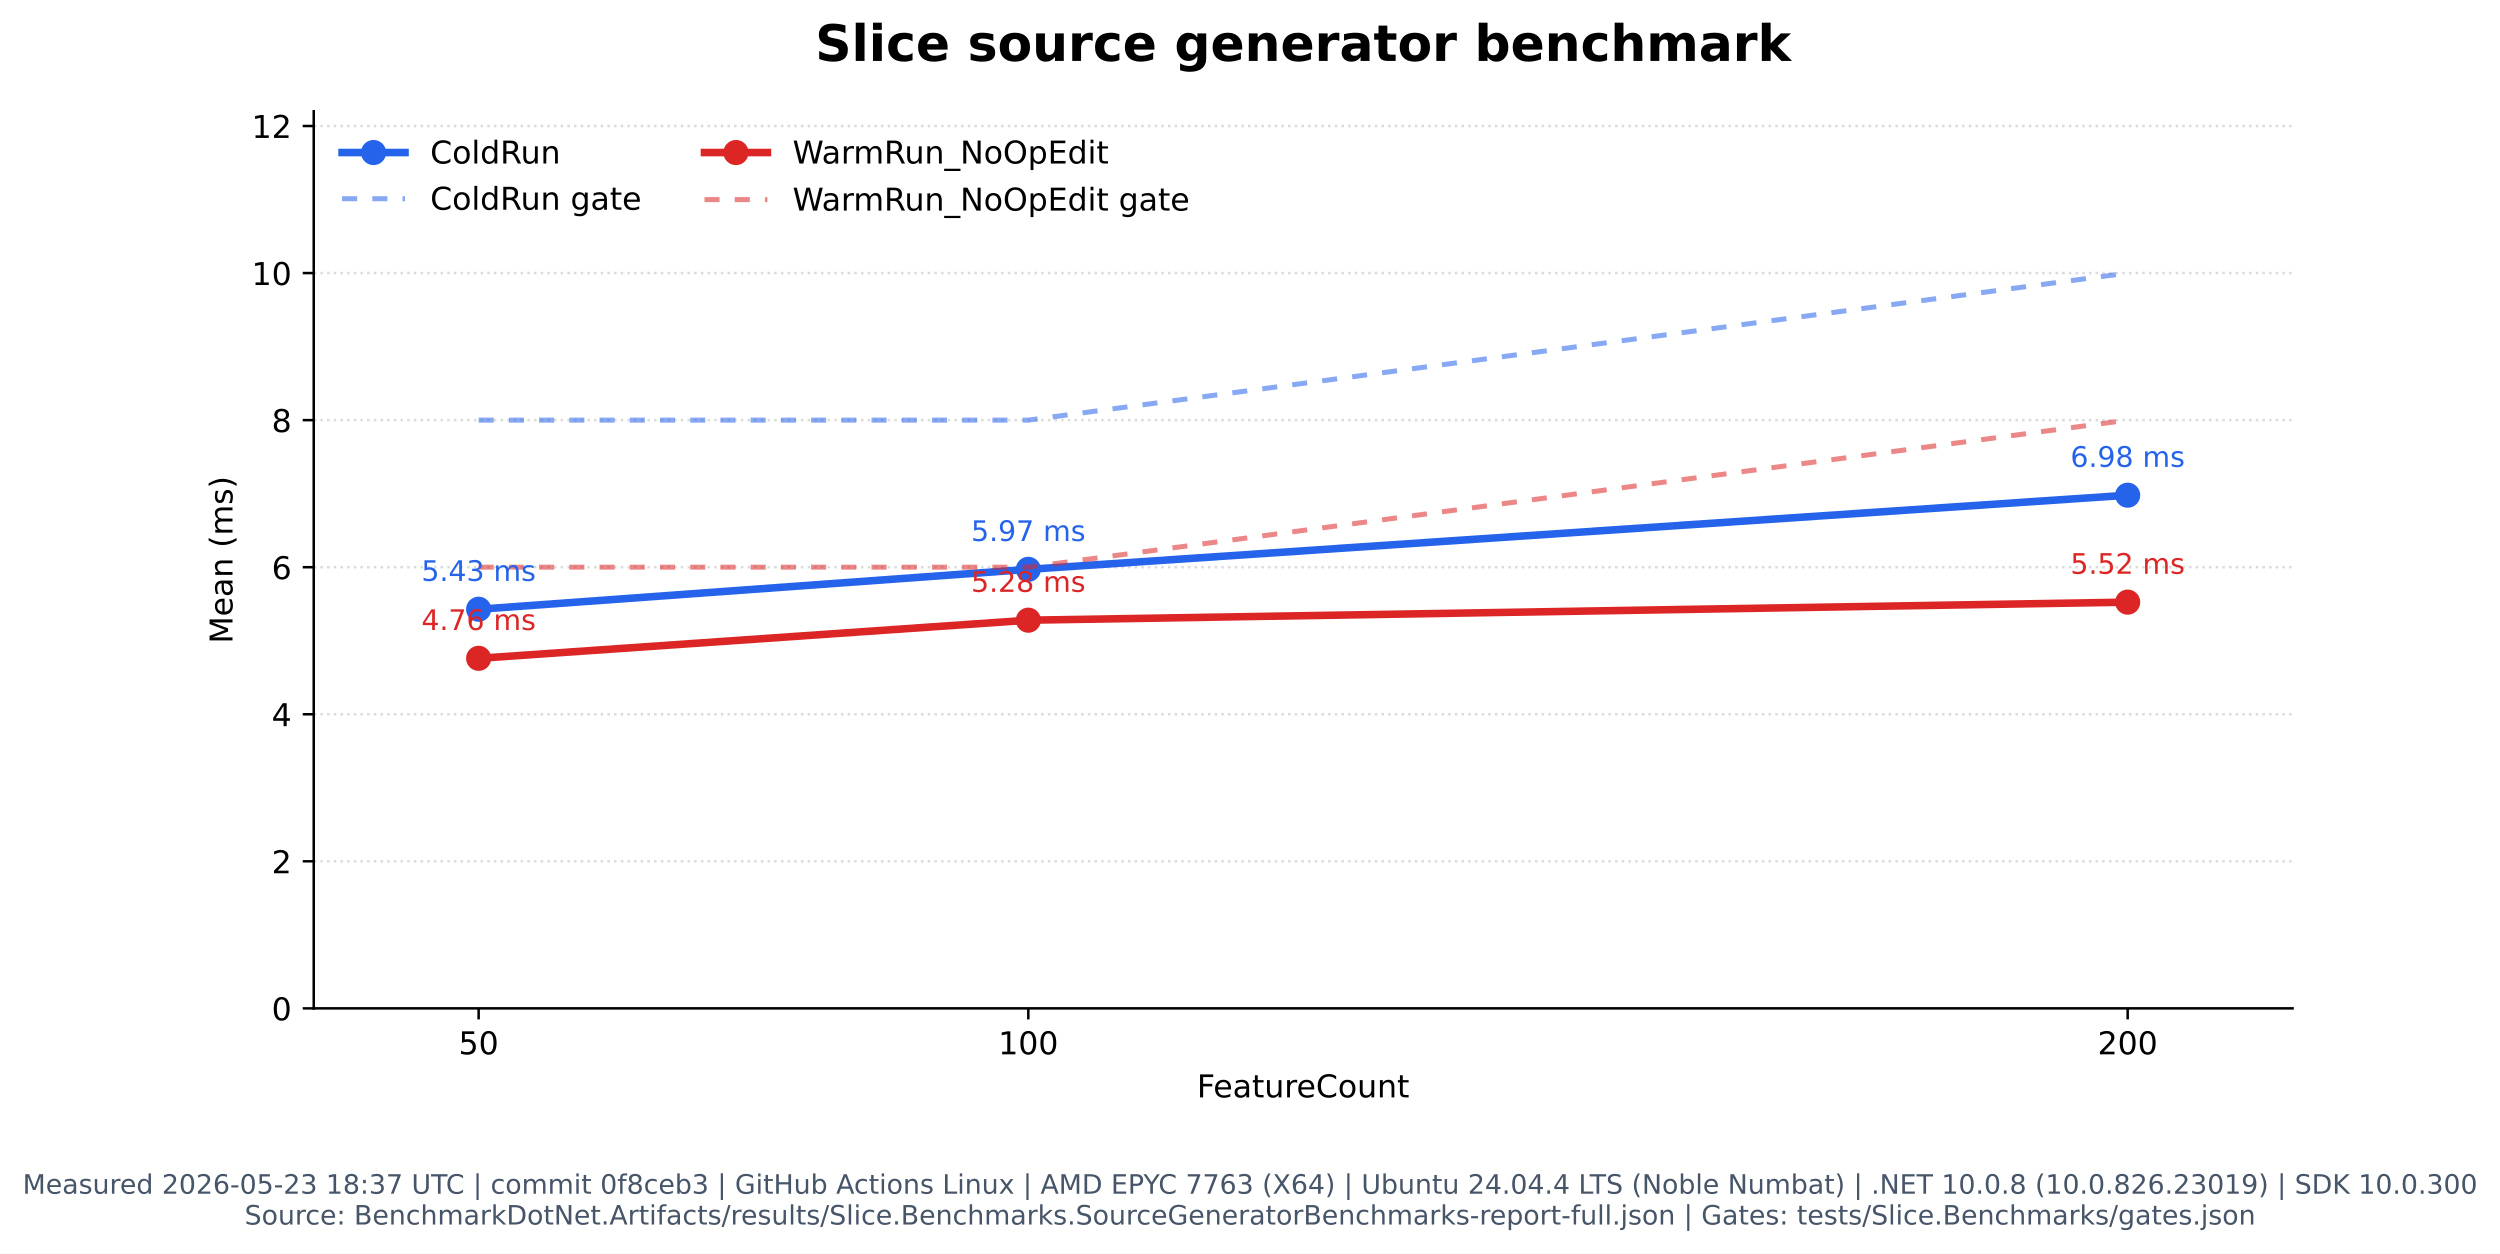
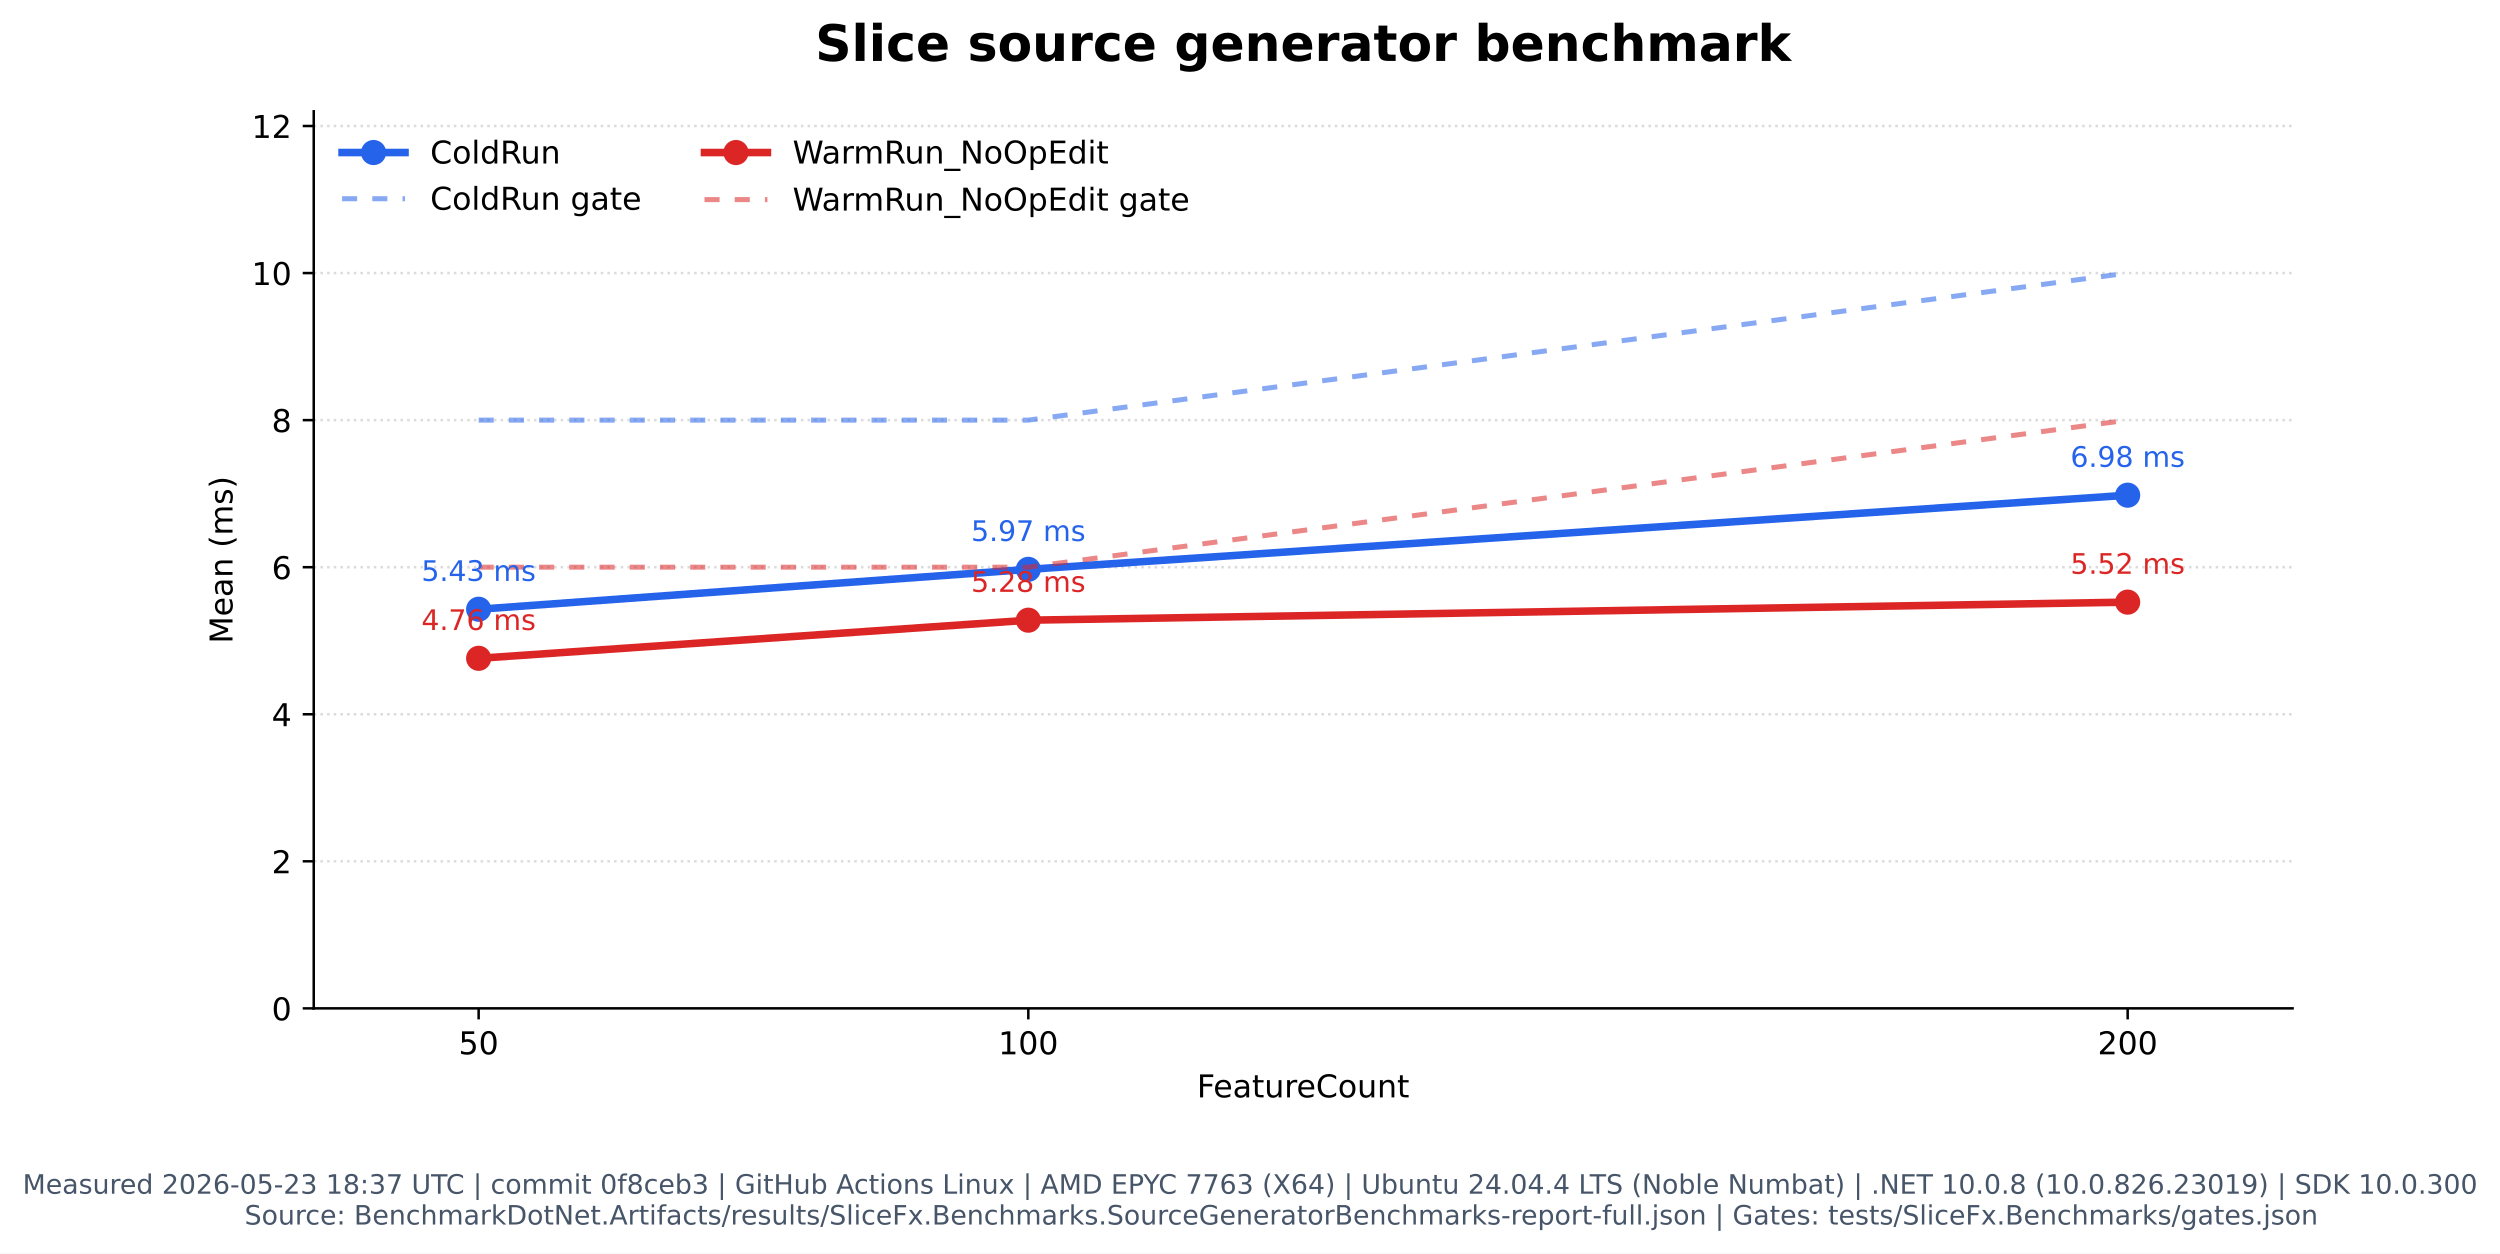
<svg xmlns="http://www.w3.org/2000/svg" xmlns:xlink="http://www.w3.org/1999/xlink" width="794.195pt" height="398.221pt" viewBox="0 0 794.195 398.221" version="1.1">
  <defs>
    <style type="text/css">*{stroke-linejoin: round; stroke-linecap: butt}</style>
  </defs>
  <g id="figure_1">
    <g id="patch_1">
      <path d="M 0 398.221  L 794.195 398.221  L 794.195 0  L 0 0  z " style="fill: #ffffff" />
    </g>
    <g id="axes_1">
      <g id="patch_2">
        <path d="M 99.668 320.334  L 728.298 320.334  L 728.298 35.358  L 99.668 35.358  z " style="fill: #ffffff" />
      </g>
      <g id="matplotlib.axis_1">
        <g id="xtick_1">
          <g id="line2d_1">
            <defs>
              <path id="m1c01fbe013" d="M 0 0  L 0 3.5  " style="stroke: #000000; stroke-width: 0.8" />
            </defs>
            <g>
              <use xlink:href="#m1c01fbe013" x="152.053" y="320.334" style="stroke: #000000; stroke-width: 0.8" />
            </g>
          </g>
          <g id="text_1">
            <text style="font: 10px 'DejaVu Sans', 'Bitstream Vera Sans', 'Computer Modern Sans Serif', 'Lucida Grande', 'Verdana', 'Geneva', 'Lucid', 'Arial', 'Helvetica', 'Avant Garde', sans-serif; text-anchor: middle" x="152.053" y="334.932" transform="rotate(-0 152.0535 334.9319)">50</text>
          </g>
        </g>
        <g id="xtick_2">
          <g id="line2d_2">
            <g>
              <use xlink:href="#m1c01fbe013" x="326.673" y="320.334" style="stroke: #000000; stroke-width: 0.8" />
            </g>
          </g>
          <g id="text_2">
            <text style="font: 10px 'DejaVu Sans', 'Bitstream Vera Sans', 'Computer Modern Sans Serif', 'Lucida Grande', 'Verdana', 'Geneva', 'Lucid', 'Arial', 'Helvetica', 'Avant Garde', sans-serif; text-anchor: middle" x="326.673" y="334.932" transform="rotate(-0 326.6729 334.9319)">100</text>
          </g>
        </g>
        <g id="xtick_3">
          <g id="line2d_3">
            <g>
              <use xlink:href="#m1c01fbe013" x="675.912" y="320.334" style="stroke: #000000; stroke-width: 0.8" />
            </g>
          </g>
          <g id="text_3">
            <text style="font: 10px 'DejaVu Sans', 'Bitstream Vera Sans', 'Computer Modern Sans Serif', 'Lucida Grande', 'Verdana', 'Geneva', 'Lucid', 'Arial', 'Helvetica', 'Avant Garde', sans-serif; text-anchor: middle" x="675.912" y="334.932" transform="rotate(-0 675.9118 334.9319)">200</text>
          </g>
        </g>
        <g id="text_4">
          <text style="font: 10px 'DejaVu Sans', 'Bitstream Vera Sans', 'Computer Modern Sans Serif', 'Lucida Grande', 'Verdana', 'Geneva', 'Lucid', 'Arial', 'Helvetica', 'Avant Garde', sans-serif; text-anchor: middle" x="413.983" y="348.61" transform="rotate(-0 413.9827 348.6101)">FeatureCount</text>
        </g>
      </g>
      <g id="matplotlib.axis_2">
        <g id="ytick_1">
          <g id="line2d_4">
            <path d="M 99.668 320.334  L 728.298 320.334  " clip-path="url(#pb0d25734db)" style="fill: none; stroke-dasharray: 0.8,1.32; stroke-dashoffset: 0; stroke: #b0b0b0; stroke-opacity: 0.45; stroke-width: 0.8" />
          </g>
          <g id="line2d_5">
            <defs>
              <path id="mf798fe79e2" d="M 0 0  L -3.5 0  " style="stroke: #000000; stroke-width: 0.8" />
            </defs>
            <g>
              <use xlink:href="#mf798fe79e2" x="99.668" y="320.334" style="stroke: #000000; stroke-width: 0.8" />
            </g>
          </g>
          <g id="text_5">
            <text style="font: 10px 'DejaVu Sans', 'Bitstream Vera Sans', 'Computer Modern Sans Serif', 'Lucida Grande', 'Verdana', 'Geneva', 'Lucid', 'Arial', 'Helvetica', 'Avant Garde', sans-serif; text-anchor: end" x="92.668" y="324.133" transform="rotate(-0 92.66766 324.1327)">0</text>
          </g>
        </g>
        <g id="ytick_2">
          <g id="line2d_6">
            <path d="M 99.668 273.616  L 728.298 273.616  " clip-path="url(#pb0d25734db)" style="fill: none; stroke-dasharray: 0.8,1.32; stroke-dashoffset: 0; stroke: #b0b0b0; stroke-opacity: 0.45; stroke-width: 0.8" />
          </g>
          <g id="line2d_7">
            <g>
              <use xlink:href="#mf798fe79e2" x="99.668" y="273.616" style="stroke: #000000; stroke-width: 0.8" />
            </g>
          </g>
          <g id="text_6">
            <text style="font: 10px 'DejaVu Sans', 'Bitstream Vera Sans', 'Computer Modern Sans Serif', 'Lucida Grande', 'Verdana', 'Geneva', 'Lucid', 'Arial', 'Helvetica', 'Avant Garde', sans-serif; text-anchor: end" x="92.668" y="277.415" transform="rotate(-0 92.66766 277.4153)">2</text>
          </g>
        </g>
        <g id="ytick_3">
          <g id="line2d_8">
            <path d="M 99.668 226.899  L 728.298 226.899  " clip-path="url(#pb0d25734db)" style="fill: none; stroke-dasharray: 0.8,1.32; stroke-dashoffset: 0; stroke: #b0b0b0; stroke-opacity: 0.45; stroke-width: 0.8" />
          </g>
          <g id="line2d_9">
            <g>
              <use xlink:href="#mf798fe79e2" x="99.668" y="226.899" style="stroke: #000000; stroke-width: 0.8" />
            </g>
          </g>
          <g id="text_7">
            <text style="font: 10px 'DejaVu Sans', 'Bitstream Vera Sans', 'Computer Modern Sans Serif', 'Lucida Grande', 'Verdana', 'Geneva', 'Lucid', 'Arial', 'Helvetica', 'Avant Garde', sans-serif; text-anchor: end" x="92.668" y="230.698" transform="rotate(-0 92.66766 230.698)">4</text>
          </g>
        </g>
        <g id="ytick_4">
          <g id="line2d_10">
            <path d="M 99.668 180.181  L 728.298 180.181  " clip-path="url(#pb0d25734db)" style="fill: none; stroke-dasharray: 0.8,1.32; stroke-dashoffset: 0; stroke: #b0b0b0; stroke-opacity: 0.45; stroke-width: 0.8" />
          </g>
          <g id="line2d_11">
            <g>
              <use xlink:href="#mf798fe79e2" x="99.668" y="180.181" style="stroke: #000000; stroke-width: 0.8" />
            </g>
          </g>
          <g id="text_8">
            <text style="font: 10px 'DejaVu Sans', 'Bitstream Vera Sans', 'Computer Modern Sans Serif', 'Lucida Grande', 'Verdana', 'Geneva', 'Lucid', 'Arial', 'Helvetica', 'Avant Garde', sans-serif; text-anchor: end" x="92.668" y="183.981" transform="rotate(-0 92.66766 183.9806)">6</text>
          </g>
        </g>
        <g id="ytick_5">
          <g id="line2d_12">
            <path d="M 99.668 133.464  L 728.298 133.464  " clip-path="url(#pb0d25734db)" style="fill: none; stroke-dasharray: 0.8,1.32; stroke-dashoffset: 0; stroke: #b0b0b0; stroke-opacity: 0.45; stroke-width: 0.8" />
          </g>
          <g id="line2d_13">
            <g>
              <use xlink:href="#mf798fe79e2" x="99.668" y="133.464" style="stroke: #000000; stroke-width: 0.8" />
            </g>
          </g>
          <g id="text_9">
            <text style="font: 10px 'DejaVu Sans', 'Bitstream Vera Sans', 'Computer Modern Sans Serif', 'Lucida Grande', 'Verdana', 'Geneva', 'Lucid', 'Arial', 'Helvetica', 'Avant Garde', sans-serif; text-anchor: end" x="92.668" y="137.263" transform="rotate(-0 92.66766 137.2632)">8</text>
          </g>
        </g>
        <g id="ytick_6">
          <g id="line2d_14">
            <path d="M 99.668 86.747  L 728.298 86.747  " clip-path="url(#pb0d25734db)" style="fill: none; stroke-dasharray: 0.8,1.32; stroke-dashoffset: 0; stroke: #b0b0b0; stroke-opacity: 0.45; stroke-width: 0.8" />
          </g>
          <g id="line2d_15">
            <g>
              <use xlink:href="#mf798fe79e2" x="99.668" y="86.747" style="stroke: #000000; stroke-width: 0.8" />
            </g>
          </g>
          <g id="text_10">
            <text style="font: 10px 'DejaVu Sans', 'Bitstream Vera Sans', 'Computer Modern Sans Serif', 'Lucida Grande', 'Verdana', 'Geneva', 'Lucid', 'Arial', 'Helvetica', 'Avant Garde', sans-serif; text-anchor: end" x="92.668" y="90.546" transform="rotate(-0 92.66766 90.54583)">10</text>
          </g>
        </g>
        <g id="ytick_7">
          <g id="line2d_16">
            <path d="M 99.668 40.029  L 728.298 40.029  " clip-path="url(#pb0d25734db)" style="fill: none; stroke-dasharray: 0.8,1.32; stroke-dashoffset: 0; stroke: #b0b0b0; stroke-opacity: 0.45; stroke-width: 0.8" />
          </g>
          <g id="line2d_17">
            <g>
              <use xlink:href="#mf798fe79e2" x="99.668" y="40.029" style="stroke: #000000; stroke-width: 0.8" />
            </g>
          </g>
          <g id="text_11">
            <text style="font: 10px 'DejaVu Sans', 'Bitstream Vera Sans', 'Computer Modern Sans Serif', 'Lucida Grande', 'Verdana', 'Geneva', 'Lucid', 'Arial', 'Helvetica', 'Avant Garde', sans-serif; text-anchor: end" x="92.668" y="43.828" transform="rotate(-0 92.66766 43.82846)">12</text>
          </g>
        </g>
        <g id="text_12">
          <text style="font: 10px 'DejaVu Sans', 'Bitstream Vera Sans', 'Computer Modern Sans Serif', 'Lucida Grande', 'Verdana', 'Geneva', 'Lucid', 'Arial', 'Helvetica', 'Avant Garde', sans-serif; text-anchor: middle" x="73.863" y="177.845" transform="rotate(-90 73.86297 177.8455)">Mean (ms)</text>
        </g>
      </g>
      <g id="line2d_18">
        <path d="M 152.053 193.542  L 326.673 180.867  L 675.912 157.311  " clip-path="url(#pb0d25734db)" style="fill: none; stroke: #2563eb; stroke-width: 2.4; stroke-linecap: square" />
        <defs>
          <path id="m2f275e889f" d="M 0 3.5  C 0.928 3.5 1.819 3.131 2.475 2.475  C 3.131 1.819 3.5 0.928 3.5 0  C 3.5 -0.928 3.131 -1.819 2.475 -2.475  C 1.819 -3.131 0.928 -3.5 0 -3.5  C -0.928 -3.5 -1.819 -3.131 -2.475 -2.475  C -3.131 -1.819 -3.5 -0.928 -3.5 0  C -3.5 0.928 -3.131 1.819 -2.475 2.475  C -1.819 3.131 -0.928 3.5 0 3.5  z " style="stroke: #2563eb" />
        </defs>
        <g clip-path="url(#pb0d25734db)">
          <use xlink:href="#m2f275e889f" x="152.053" y="193.542" style="fill: #2563eb; stroke: #2563eb" />
          <use xlink:href="#m2f275e889f" x="326.673" y="180.867" style="fill: #2563eb; stroke: #2563eb" />
          <use xlink:href="#m2f275e889f" x="675.912" y="157.311" style="fill: #2563eb; stroke: #2563eb" />
        </g>
      </g>
      <g id="line2d_19">
        <path d="M 152.053 133.464  L 326.673 133.464  L 675.912 86.747  " clip-path="url(#pb0d25734db)" style="fill: none; stroke-dasharray: 4.8,4.8; stroke-dashoffset: 0; stroke: #2563eb; stroke-opacity: 0.55; stroke-width: 1.6" />
      </g>
      <g id="line2d_20">
        <path d="M 152.053 209.131  L 326.673 197.022  L 675.912 191.284  " clip-path="url(#pb0d25734db)" style="fill: none; stroke: #dc2626; stroke-width: 2.4; stroke-linecap: square" />
        <defs>
          <path id="m5e77b7b7ad" d="M 0 3.5  C 0.928 3.5 1.819 3.131 2.475 2.475  C 3.131 1.819 3.5 0.928 3.5 0  C 3.5 -0.928 3.131 -1.819 2.475 -2.475  C 1.819 -3.131 0.928 -3.5 0 -3.5  C -0.928 -3.5 -1.819 -3.131 -2.475 -2.475  C -3.131 -1.819 -3.5 -0.928 -3.5 0  C -3.5 0.928 -3.131 1.819 -2.475 2.475  C -1.819 3.131 -0.928 3.5 0 3.5  z " style="stroke: #dc2626" />
        </defs>
        <g clip-path="url(#pb0d25734db)">
          <use xlink:href="#m5e77b7b7ad" x="152.053" y="209.131" style="fill: #dc2626; stroke: #dc2626" />
          <use xlink:href="#m5e77b7b7ad" x="326.673" y="197.022" style="fill: #dc2626; stroke: #dc2626" />
          <use xlink:href="#m5e77b7b7ad" x="675.912" y="191.284" style="fill: #dc2626; stroke: #dc2626" />
        </g>
      </g>
      <g id="line2d_21">
        <path d="M 152.053 180.181  L 326.673 180.181  L 675.912 133.464  " clip-path="url(#pb0d25734db)" style="fill: none; stroke-dasharray: 4.8,4.8; stroke-dashoffset: 0; stroke: #dc2626; stroke-opacity: 0.55; stroke-width: 1.6" />
      </g>
      <g id="patch_3">
        <path d="M 99.668 320.334  L 99.668 35.358  " style="fill: none; stroke: #000000; stroke-width: 0.8; stroke-linejoin: miter; stroke-linecap: square" />
      </g>
      <g id="patch_4">
        <path d="M 99.668 320.334  L 728.298 320.334  " style="fill: none; stroke: #000000; stroke-width: 0.8; stroke-linejoin: miter; stroke-linecap: square" />
      </g>
      <g id="text_13">
        <text style="fill: #2563eb; font: 9px 'DejaVu Sans', 'Bitstream Vera Sans', 'Computer Modern Sans Serif', 'Lucida Grande', 'Verdana', 'Geneva', 'Lucid', 'Arial', 'Helvetica', 'Avant Garde', sans-serif; text-anchor: middle" x="152.053" y="184.542" transform="rotate(-0 152.0535 184.5423)">5.43 ms</text>
      </g>
      <g id="text_14">
        <text style="fill: #2563eb; font: 9px 'DejaVu Sans', 'Bitstream Vera Sans', 'Computer Modern Sans Serif', 'Lucida Grande', 'Verdana', 'Geneva', 'Lucid', 'Arial', 'Helvetica', 'Avant Garde', sans-serif; text-anchor: middle" x="326.673" y="171.867" transform="rotate(-0 326.6729 171.8669)">5.97 ms</text>
      </g>
      <g id="text_15">
        <text style="fill: #2563eb; font: 9px 'DejaVu Sans', 'Bitstream Vera Sans', 'Computer Modern Sans Serif', 'Lucida Grande', 'Verdana', 'Geneva', 'Lucid', 'Arial', 'Helvetica', 'Avant Garde', sans-serif; text-anchor: middle" x="675.912" y="148.311" transform="rotate(-0 675.9118 148.311)">6.98 ms</text>
      </g>
      <g id="text_16">
        <text style="fill: #dc2626; font: 9px 'DejaVu Sans', 'Bitstream Vera Sans', 'Computer Modern Sans Serif', 'Lucida Grande', 'Verdana', 'Geneva', 'Lucid', 'Arial', 'Helvetica', 'Avant Garde', sans-serif; text-anchor: middle" x="152.053" y="200.131" transform="rotate(-0 152.0535 200.1306)">4.76 ms</text>
      </g>
      <g id="text_17">
        <text style="fill: #dc2626; font: 9px 'DejaVu Sans', 'Bitstream Vera Sans', 'Computer Modern Sans Serif', 'Lucida Grande', 'Verdana', 'Geneva', 'Lucid', 'Arial', 'Helvetica', 'Avant Garde', sans-serif; text-anchor: middle" x="326.673" y="188.022" transform="rotate(-0 326.6729 188.0218)">5.28 ms</text>
      </g>
      <g id="text_18">
        <text style="fill: #dc2626; font: 9px 'DejaVu Sans', 'Bitstream Vera Sans', 'Computer Modern Sans Serif', 'Lucida Grande', 'Verdana', 'Geneva', 'Lucid', 'Arial', 'Helvetica', 'Avant Garde', sans-serif; text-anchor: middle" x="675.912" y="182.284" transform="rotate(-0 675.9118 182.2838)">5.52 ms</text>
      </g>
      <g id="text_19">
        <text style="font: 700 16px 'DejaVu Sans', 'Bitstream Vera Sans', 'Computer Modern Sans Serif', 'Lucida Grande', 'Verdana', 'Geneva', 'Lucid', 'Arial', 'Helvetica', 'Avant Garde', sans-serif; text-anchor: middle" x="413.983" y="19.358" transform="rotate(-0 413.9827 19.3575)">Slice source generator benchmark</text>
      </g>
      <g id="legend_1">
        <g id="line2d_22">
          <path d="M 108.668 48.456  L 118.668 48.456  L 128.668 48.456  " style="fill: none; stroke: #2563eb; stroke-width: 2.4; stroke-linecap: square" />
          <g>
            <use xlink:href="#m2f275e889f" x="118.668" y="48.456" style="fill: #2563eb; stroke: #2563eb" />
          </g>
        </g>
        <g id="text_20">
          <text style="font: 10px 'DejaVu Sans', 'Bitstream Vera Sans', 'Computer Modern Sans Serif', 'Lucida Grande', 'Verdana', 'Geneva', 'Lucid', 'Arial', 'Helvetica', 'Avant Garde', sans-serif; text-anchor: start" x="136.668" y="51.956" transform="rotate(-0 136.6677 51.95594)">ColdRun</text>
        </g>
        <g id="line2d_23">
          <path d="M 108.668 63.134  L 118.668 63.134  L 128.668 63.134  " style="fill: none; stroke-dasharray: 4.8,4.8; stroke-dashoffset: 0; stroke: #2563eb; stroke-opacity: 0.55; stroke-width: 1.6" />
        </g>
        <g id="text_21">
          <text style="font: 10px 'DejaVu Sans', 'Bitstream Vera Sans', 'Computer Modern Sans Serif', 'Lucida Grande', 'Verdana', 'Geneva', 'Lucid', 'Arial', 'Helvetica', 'Avant Garde', sans-serif; text-anchor: start" x="136.668" y="66.634" transform="rotate(-0 136.6677 66.63406)">ColdRun gate</text>
        </g>
        <g id="line2d_24">
          <path d="M 223.797 48.456  L 233.797 48.456  L 243.797 48.456  " style="fill: none; stroke: #dc2626; stroke-width: 2.4; stroke-linecap: square" />
          <g>
            <use xlink:href="#m5e77b7b7ad" x="233.797" y="48.456" style="fill: #dc2626; stroke: #dc2626" />
          </g>
        </g>
        <g id="text_22">
          <text style="font: 10px 'DejaVu Sans', 'Bitstream Vera Sans', 'Computer Modern Sans Serif', 'Lucida Grande', 'Verdana', 'Geneva', 'Lucid', 'Arial', 'Helvetica', 'Avant Garde', sans-serif; text-anchor: start" x="251.797" y="51.956" transform="rotate(-0 251.7973 51.95594)">WarmRun_NoOpEdit</text>
        </g>
        <g id="line2d_25">
          <path d="M 223.797 63.412  L 233.797 63.412  L 243.797 63.412  " style="fill: none; stroke-dasharray: 4.8,4.8; stroke-dashoffset: 0; stroke: #dc2626; stroke-opacity: 0.55; stroke-width: 1.6" />
        </g>
        <g id="text_23">
          <text style="font: 10px 'DejaVu Sans', 'Bitstream Vera Sans', 'Computer Modern Sans Serif', 'Lucida Grande', 'Verdana', 'Geneva', 'Lucid', 'Arial', 'Helvetica', 'Avant Garde', sans-serif; text-anchor: start" x="251.797" y="66.912" transform="rotate(-0 251.7973 66.91219)">WarmRun_NoOpEdit gate</text>
        </g>
      </g>
    </g>
    <g id="text_24">
      <text style="fill: #475569; font: 8.5px 'DejaVu Sans', 'Bitstream Vera Sans', 'Computer Modern Sans Serif', 'Lucida Grande', 'Verdana', 'Geneva', 'Lucid', 'Arial', 'Helvetica', 'Avant Garde', sans-serif" transform="translate(7.2 379.2182)">Measured 2026-05-23 18:37 UTC | commit 0f8ceb3 | GitHub Actions Linux | AMD EPYC 7763 (X64) | Ubuntu 24.04.4 LTS (Noble Numbat) | .NET 10.0.8 (10.0.826.23019) | SDK 10.0.300</text>
-       <text style="fill: #475569; font: 8.5px 'DejaVu Sans', 'Bitstream Vera Sans', 'Computer Modern Sans Serif', 'Lucida Grande', 'Verdana', 'Geneva', 'Lucid', 'Arial', 'Helvetica', 'Avant Garde', sans-serif" transform="translate(77.71016 389.0174)">Source: BenchmarkDotNet.Artifacts/results/Slice.Benchmarks.SourceGeneratorBenchmarks-report-full.json | Gates: tests/Slice.Benchmarks/gates.json</text>
+       <text style="fill: #475569; font: 8.5px 'DejaVu Sans', 'Bitstream Vera Sans', 'Computer Modern Sans Serif', 'Lucida Grande', 'Verdana', 'Geneva', 'Lucid', 'Arial', 'Helvetica', 'Avant Garde', sans-serif" transform="translate(77.71016 389.0174)">Source: BenchmarkDotNet.Artifacts/results/SliceFx.Benchmarks.SourceGeneratorBenchmarks-report-full.json | Gates: tests/SliceFx.Benchmarks/gates.json</text>
    </g>
  </g>
  <defs>
    <clipPath id="pb0d25734db">
      <rect x="99.668" y="35.358" width="628.63" height="284.976" />
    </clipPath>
  </defs>
</svg>
